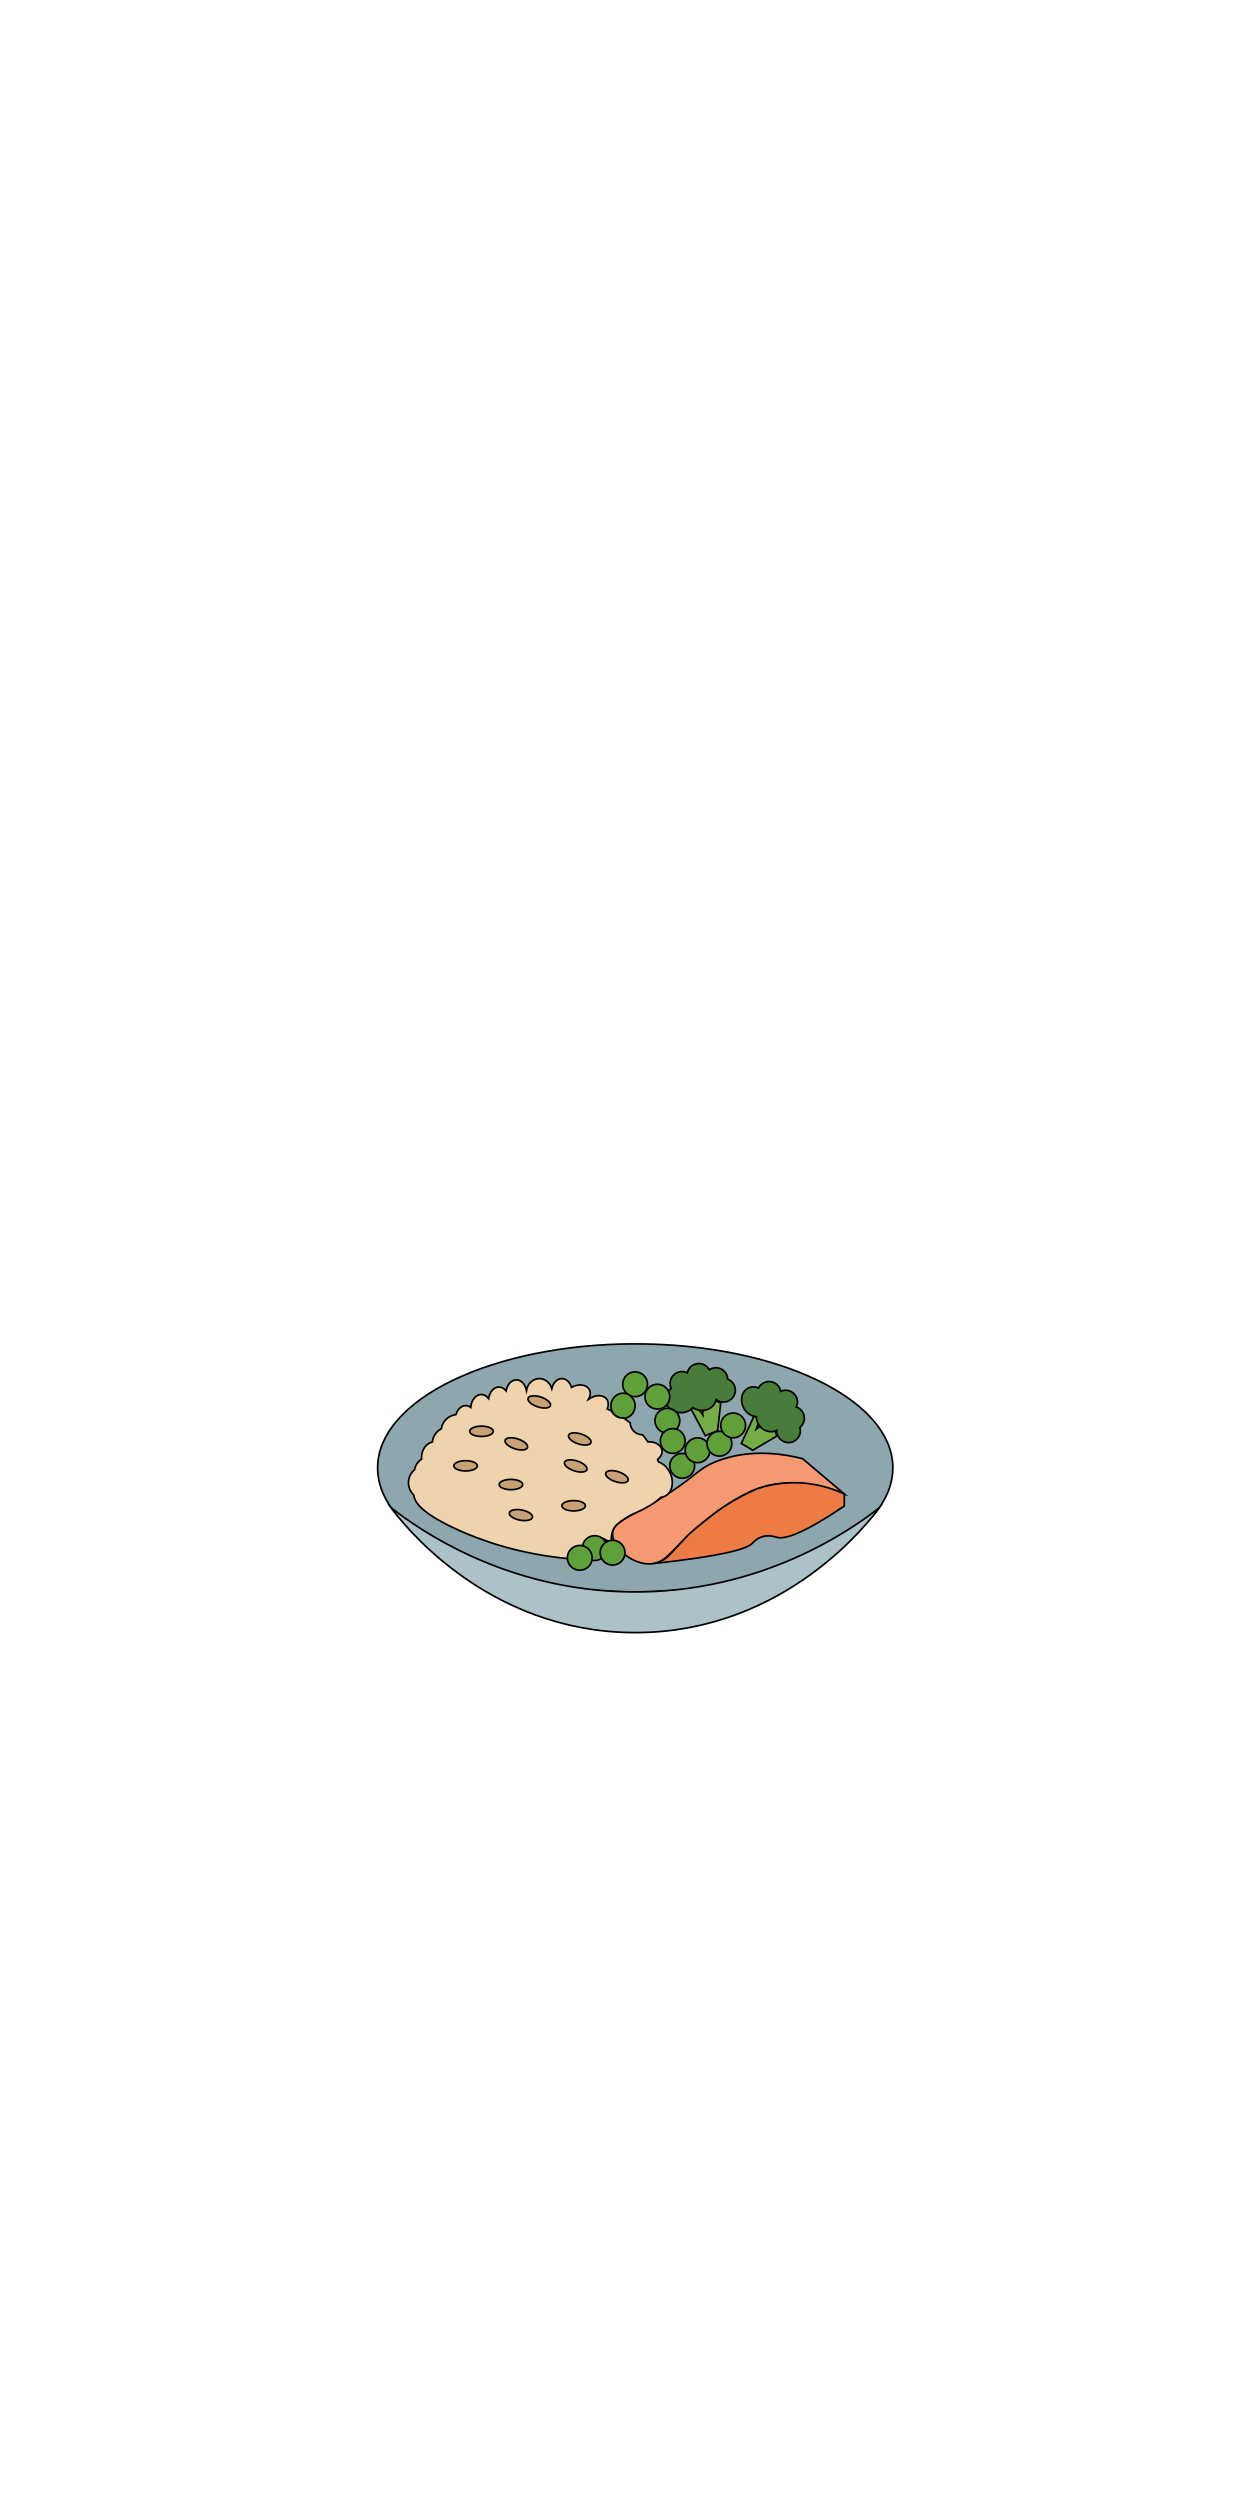
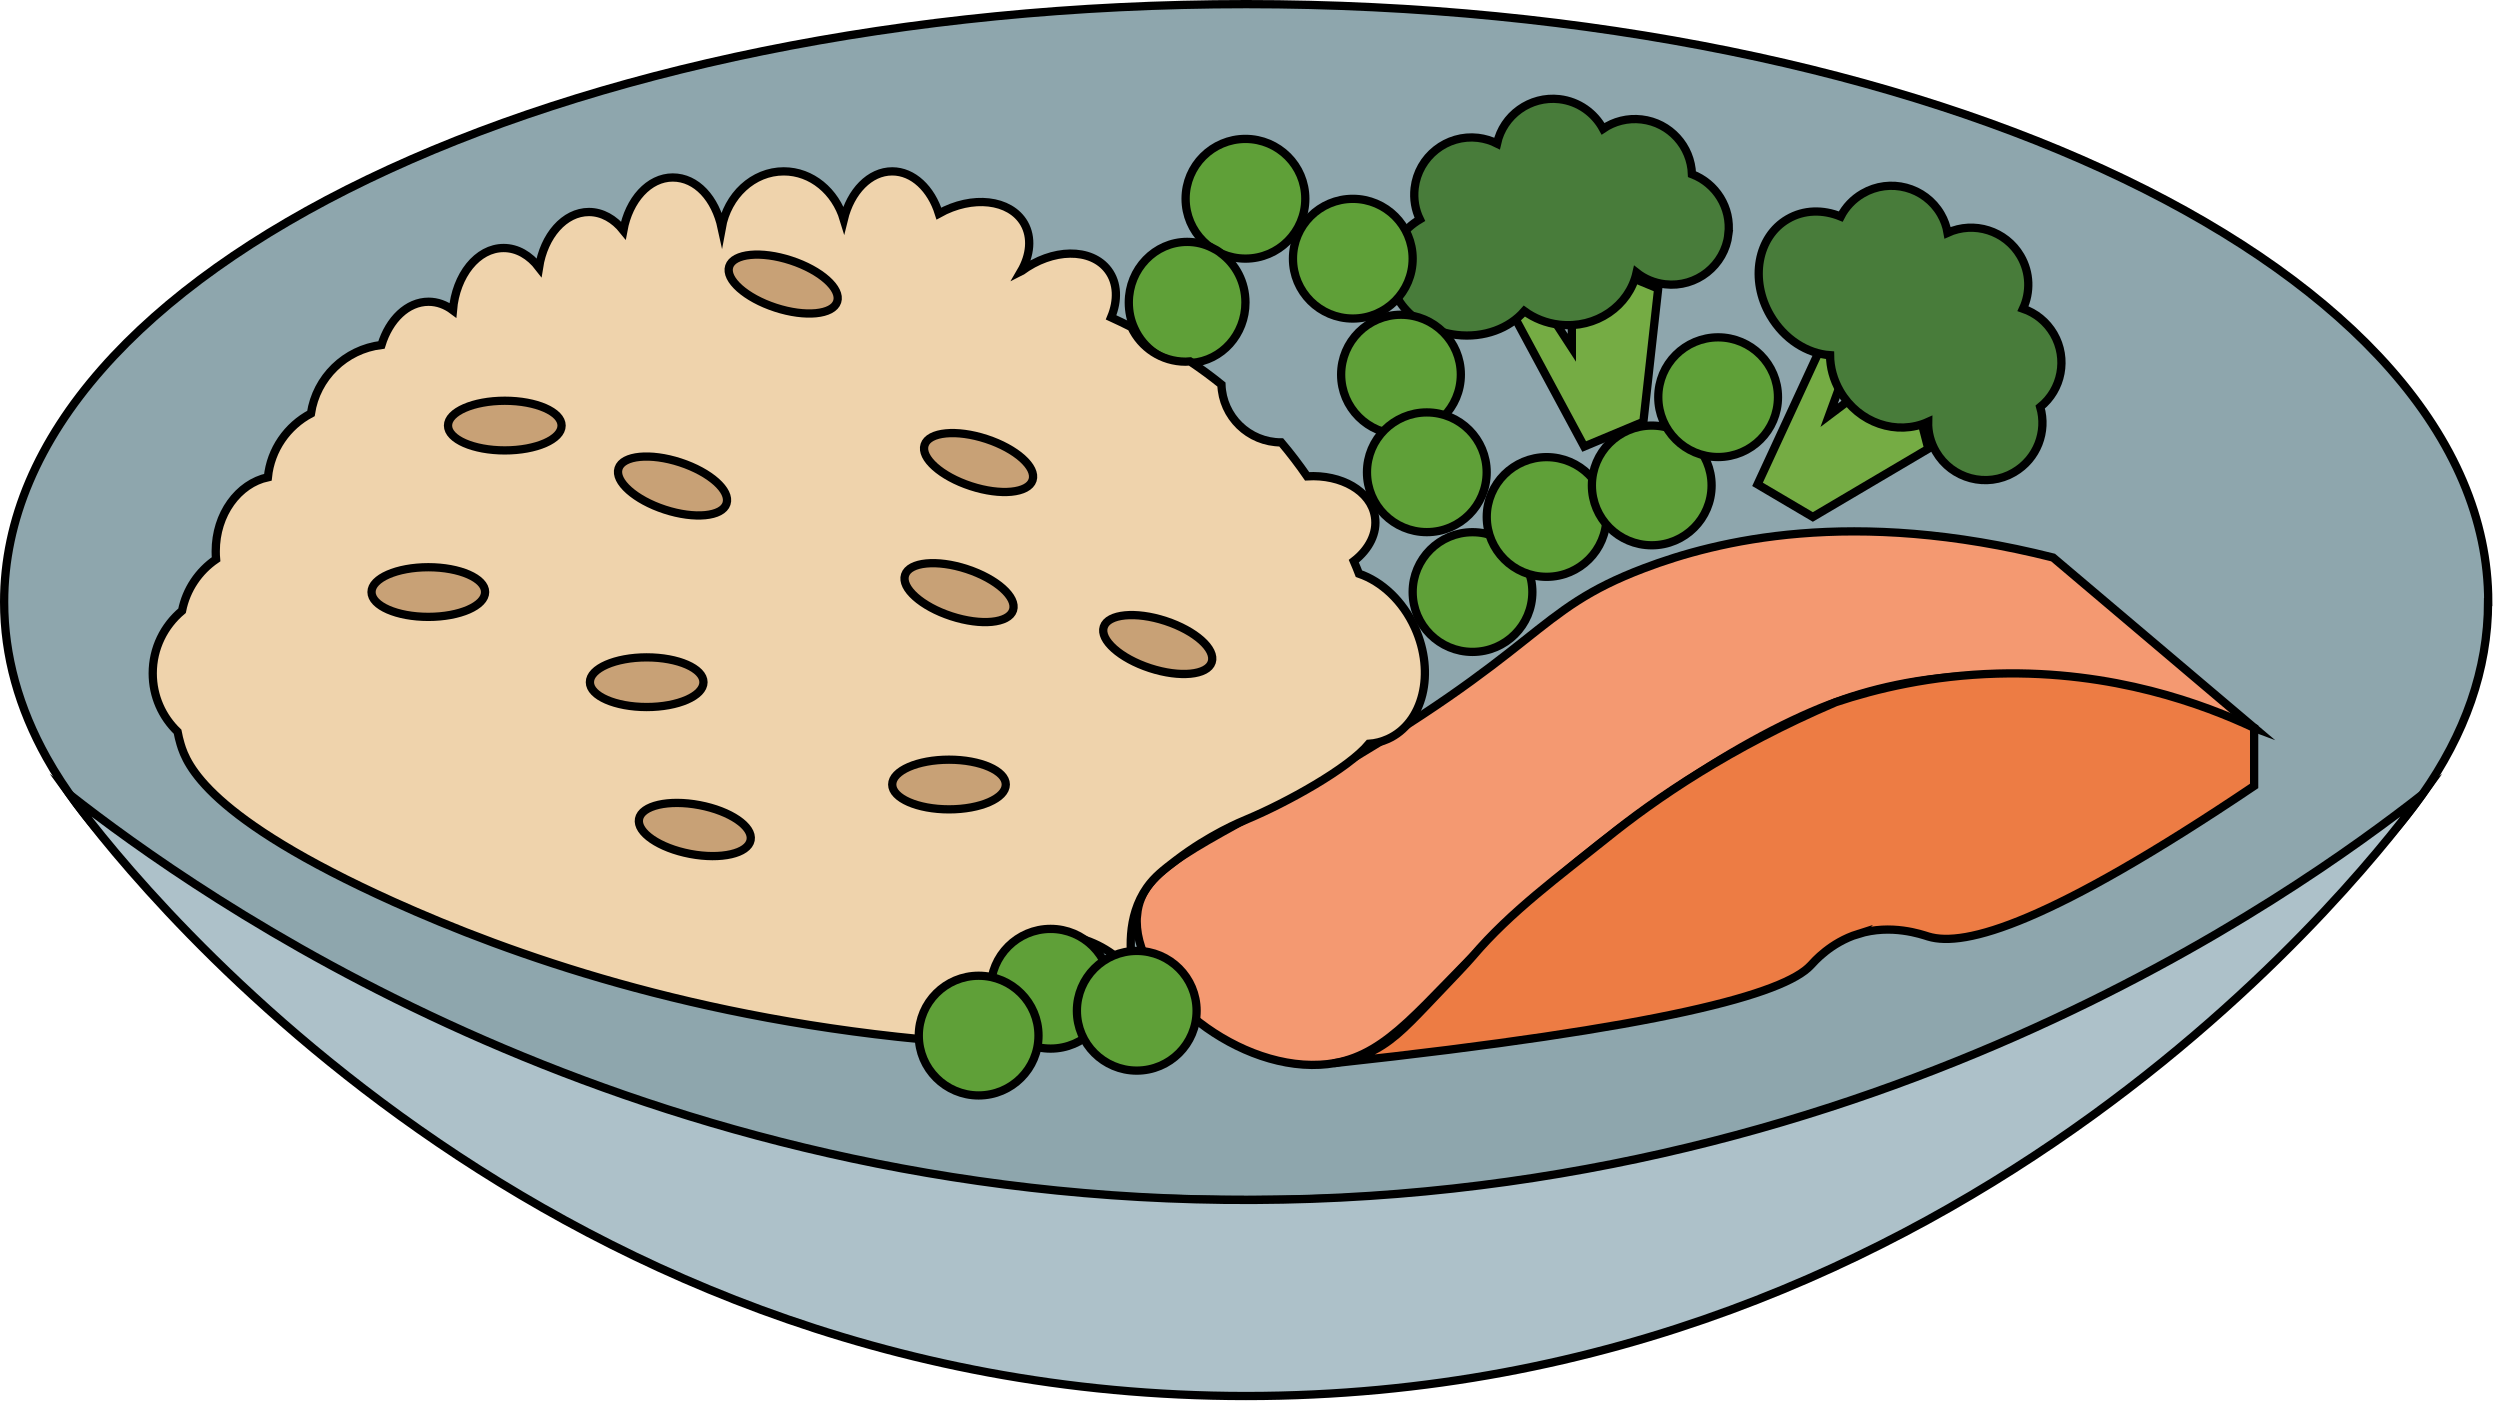
- <svg xmlns="http://www.w3.org/2000/svg" id="Calque_6" data-name="Calque 6" viewBox="0 0 720 1456">
-   <defs>
-     <style>
-       .cls-1 {
-         fill: #75ac44;
-       }
- 
-       .cls-1, .cls-2, .cls-3, .cls-4, .cls-5, .cls-6, .cls-7, .cls-8, .cls-9, .cls-10 {
-         stroke: #000;
-         stroke-miterlimit: 10;
-       }
- 
-       .cls-2 {
-         fill: none;
-       }
- 
-       .cls-3 {
-         fill: #5fa038;
-       }
- 
-       .cls-4 {
-         fill: #f49971;
-       }
- 
-       .cls-5 {
-         fill: #efd3ac;
-       }
- 
-       .cls-6 {
-         fill: #ed7c44;
-       }
- 
-       .cls-7 {
-         fill: #8ea6ad;
-       }
- 
-       .cls-8 {
-         fill: #c8a176;
-       }
- 
-       .cls-9 {
-         fill: #487c3a;
-       }
- 
-       .cls-10 {
-         fill: #adc1c9;
-       }
-     </style>
-   </defs>
-   <path class="cls-3" d="M381.44,828.4c0,3.99-3.24,7.23-7.23,7.23s-7.1-3.11-7.22-6.99c-.01-.08-.01-.16-.01-.24,0-4,3.23-7.23,7.23-7.23s7.23,3.23,7.23,7.23Z" />
-   <path class="cls-7" d="M519.99,854.9c0,8.15-2.81,15.99-7.98,23.31-20.14,28.45-76.13,48.92-142.05,48.92-69.34,0-127.7-22.64-144.89-53.41-3.35-6-5.14-12.31-5.14-18.82,0-39.89,67.17-72.22,150.04-72.22s150.04,32.34,150.04,72.22Z" />
-   <path class="cls-10" d="M369.96,950.83c87.8,0,137.26-65.98,142.05-72.62-15.07,11.75-67.71,49.81-144.74,48.92-73.72-.86-123.92-36.87-139.37-48.92,4.8,6.64,54.25,72.62,142.05,72.62Z" />
-   <g>
-     <polygon class="cls-1" points="402.45 820.62 410.8 836.12 417.96 833.14 419.75 817.04 414.68 814.95 409.31 817.64 409.31 824.19 405.43 818.23 402.45 820.62" />
-     <path class="cls-9" d="M428.23,810.48c-.45,3.78-3.88,6.49-7.66,6.05-1.3-.15-2.48-.65-3.44-1.41-.9,4.04-4.91,6.81-9.35,6.29-1.59-.19-3.02-.77-4.21-1.64-1.81,2.09-4.88,3.27-8.18,2.88-4.94-.58-8.54-4.46-8.04-8.67.26-2.24,1.63-4.12,3.6-5.29-.55-1.13-.79-2.44-.63-3.79.45-3.79,3.88-6.5,7.66-6.06.82.1,1.6.34,2.29.69.75-3.42,3.99-5.77,7.54-5.36,2.32.27,4.23,1.67,5.27,3.58,1.32-.9,2.96-1.33,4.66-1.13,3.43.4,5.97,3.26,6.08,6.61,2.89,1.1,4.78,4.05,4.4,7.25Z" />
-   </g>
-   <polygon class="cls-1" points="439.14 824.71 431.75 840.7 438.43 844.63 452.38 836.39 451 831.09 445.64 828.41 440.39 832.35 442.83 825.67 439.14 824.71" />
-   <path class="cls-9" d="M462.72,839.24c-3.29,1.92-7.52.8-9.43-2.5-.66-1.13-.97-2.38-.94-3.6-3.77,1.71-8.4.16-10.64-3.7-.8-1.38-1.2-2.88-1.21-4.35-2.76-.19-5.54-1.93-7.22-4.81-2.5-4.3-1.56-9.5,2.11-11.64,1.95-1.14,4.27-1.17,6.4-.3.57-1.12,1.48-2.1,2.65-2.78,3.3-1.92,7.53-.8,9.44,2.49.42.72.69,1.48.82,2.25,3.18-1.45,7.01-.27,8.81,2.81,1.18,2.02,1.21,4.39.3,6.36,1.52.52,2.84,1.56,3.71,3.05,1.73,2.98.98,6.73-1.63,8.83.86,2.97-.37,6.25-3.16,7.88Z" />
-   <circle class="cls-3" cx="369.89" cy="806.2" r="7.23" />
-   <path class="cls-3" d="M369.89,818.73c0,3.87-2.87,7.03-6.51,7.3-.18.02-.35.03-.53.03-2.82,0-5.26-1.72-6.38-4.22-.44-.94-.67-1.99-.67-3.11,0-4.04,3.16-7.32,7.05-7.32,1.07,0,2.09.25,3,.71.36.17.72.37,1.04.63,0,.01,0,.02.02.02,1.8,1.32,2.98,3.49,2.98,5.96Z" />
-   <circle class="cls-3" cx="382.85" cy="813.43" r="7.23" />
-   <circle class="cls-3" cx="388.67" cy="827.44" r="7.23" />
-   <circle class="cls-3" cx="391.8" cy="839.24" r="7.23" />
-   <circle class="cls-3" cx="397.32" cy="853.7" r="7.23" />
-   <circle class="cls-3" cx="406.26" cy="844.63" r="7.23" />
-   <circle class="cls-3" cx="418.97" cy="840.83" r="7.23" />
-   <path class="cls-3" d="M434.21,830.16c0,3.99-3.24,7.23-7.23,7.23s-7.23-3.24-7.23-7.23c0-3.99,3.24-7.23,7.23-7.23s7.23,3.24,7.23,7.23Z" />
-   <path class="cls-4" d="M356.79,892.7c.54-5.72,7.09-7.97,21.66-16.33,27.73-15.91,25.99-20.38,39.59-25.54,8.69-3.3,25.09-7.43,49.4-1.29,0,0,24.3,20.57,24.3,20.57h0c-25.8-9.75-42.37-6.24-51.28-2.83-11.67,4.46-27.57,15.38-40.48,27.83-8.83,8.52-12.68,14.31-19.31,15.5-.57.1-1.16.17-1.78.2-10.75.58-22.89-9.88-22.11-18.11Z" />
-   <path class="cls-6" d="M443.89,895c-3.34,1.05-5.32,3.36-5.72,3.79-3.2,3.46-17.78,7.5-57.5,11.81-.2.02,1.41-.04,3.88-1.14,2.74-1.22,4.47-2.96,7.25-5.87,3.22-3.37,4.83-5.06,5.5-5.85,4.62-5.46,10.6-9.8,16.18-14.29,5.94-4.79,14.9-10.97,27.69-16.44,4.88-1.63,11.55-3.24,19.55-3.46,14.03-.38,24.98,3.73,31.01,6.56v7.01c-24.66,16.61-34.95,19.54-39.37,18.19-.79-.24-4.46-1.56-8.48-.3Z" />
-   <path class="cls-2" d="M381.27,851.04c-.94.47-2.01.81-3.16,1-.31.05-.62.09-.93.11.3-.2.61-.37.94-.52,1-.45,2.07-.64,3.15-.59Z" />
-   <path class="cls-5" d="M387.09,871.46c-.74.33-1.5.53-2.29.58-2.46,2.99-9.98,7.13-14.69,9.1-.77.32-4.51,1.85-8.59,4.96-1.56,1.19-2.6,2-3.52,3.29-2.5,3.55-2.09,7.98-1.6,10.46-4.12-4.97-10.32-5.79-13.58-3.21-2.79,2.21-2.7,6.35-2.67,7.01-12.53,2.09-6.76,4.32-6.76,4.32-30.17-2.54-52.43-10.55-66.38-16.83-22.45-10.12-25.02-16.55-25.76-19.07-.14-.49-.27-.99-.36-1.49-1.85-1.78-3-4.28-3-7.05,0-3.04,1.38-5.75,3.54-7.56.51-2.58,2.02-4.79,4.11-6.22-.03-.32-.04-.64-.04-.97,0-4.47,2.72-8.17,6.3-8.94.34-3.35,2.36-6.2,5.2-7.7.65-4.34,4.14-7.75,8.52-8.28.94-3.07,3.13-5.22,5.69-5.22,1.06,0,2.06.37,2.94,1.03.36-4.23,2.96-7.52,6.13-7.52,1.65,0,3.15.89,4.27,2.35.6-3.83,3.07-6.7,6.03-6.7,1.6,0,3.06.84,4.16,2.22.67-3.68,3.09-6.39,5.97-6.39s5.15,2.56,5.91,6.08c.7-3.89,3.79-6.82,7.5-6.82,3.37,0,6.23,2.43,7.25,5.8.82-3.37,3.13-5.8,5.85-5.8,2.53,0,4.7,2.1,5.64,5.1,4.03-2.25,8.6-1.73,10.29,1.18.98,1.71.76,3.86-.39,5.83,0,0,.02-.01.03-.02,3.77-2.82,8.48-2.88,10.52-.14,1.15,1.54,1.2,3.65.35,5.69.83.38,1.64.77,2.45,1.18,1.15,2.47,3.65,4.17,6.55,4.17.18,0,.36-.01.54-.03,1.31.88,2.58,1.81,3.79,2.79.12,3.88,3.3,6.99,7.22,6.99,1.11,1.31,2.15,2.68,3.13,4.1,4.15-.25,7.7,1.78,8.19,4.86.32,1.98-.7,3.96-2.55,5.39.22.51.43,1.01.62,1.51,2.73.93,5.29,3.27,6.77,6.55,2.47,5.48,1,11.49-3.28,13.42Z" />
-   <ellipse class="cls-8" cx="314.06" cy="816.43" rx="3" ry="6.86" transform="translate(-559.53 861.51) rotate(-71.91)" />
-   <ellipse class="cls-8" cx="337.66" cy="837.98" rx="3" ry="6.86" transform="translate(-563.75 898.81) rotate(-71.91)" />
-   <ellipse class="cls-8" cx="359.3" cy="859.97" rx="3" ry="6.86" transform="translate(-569.72 934.55) rotate(-71.91)" />
-   <ellipse class="cls-8" cx="335.3" cy="853.7" rx="3" ry="6.86" transform="translate(-580.31 907.41) rotate(-71.91)" />
-   <ellipse class="cls-8" cx="300.68" cy="840.83" rx="3" ry="6.86" transform="translate(-591.94 865.63) rotate(-71.91)" />
-   <path class="cls-8" d="M273.55,833.59c0-1.66,3.07-3,6.86-3,3.79,0,6.86,1.34,6.86,3,0,1.66-3.07,3-6.86,3-3.79,0-6.86-1.34-6.86-3Z" />
-   <path class="cls-8" d="M290.7,864.6c0-1.66,3.07-3,6.86-3,3.79,0,6.86,1.34,6.86,3,0,1.66-3.07,3-6.86,3-3.79,0-6.86-1.34-6.86-3Z" />
-   <path class="cls-8" d="M264.31,853.7c0-1.66,3.07-3,6.86-3,3.79,0,6.86,1.34,6.86,3,0,1.66-3.07,3-6.86,3-3.79,0-6.86-1.34-6.86-3Z" />
-   <path class="cls-8" d="M327.22,876.96c0-1.66,3.07-3,6.86-3,3.79,0,6.86,1.34,6.86,3,0,1.66-3.07,3-6.86,3-3.79,0-6.86-1.34-6.86-3Z" />
-   <ellipse class="cls-8" cx="303.37" cy="882.32" rx="3" ry="6.86" transform="translate(-620 1016.18) rotate(-79.27)" />
-   <circle class="cls-3" cx="346.35" cy="901.62" r="7.23" />
-   <circle class="cls-3" cx="356.76" cy="904.28" r="7.23" />
-   <circle class="cls-3" cx="337.66" cy="907.28" r="7.23" />
+ <svg xmlns="http://www.w3.org/2000/svg" width="302" height="170" viewBox="0 0 302 170" fill="none">
+   <path d="M162 46.21C162 50.2 158.76 53.44 154.77 53.44C150.78 53.44 147.67 50.33 147.55 46.45C147.54 46.37 147.54 46.29 147.54 46.21C147.54 42.21 150.77 38.98 154.77 38.98C158.77 38.98 162 42.21 162 46.21Z" fill="#5FA038" stroke="black" stroke-miterlimit="10" />
+   <path d="M300.56 72.72C300.56 80.87 297.75 88.71 292.58 96.03C272.44 124.48 216.45 144.95 150.53 144.95C81.19 144.95 22.83 122.31 5.64 91.54C2.29 85.54 0.5 79.23 0.5 72.72C0.5 32.83 67.67 0.5 150.54 0.5C233.41 0.5 300.58 32.84 300.58 72.72H300.56Z" fill="#8EA6AD" stroke="black" stroke-miterlimit="10" />
+   <path d="M150.52 168.64C238.32 168.64 287.78 102.66 292.57 96.02C277.5 107.77 224.86 145.83 147.83 144.94C74.11 144.08 23.91 108.07 8.46 96.02C13.26 102.66 62.71 168.64 150.51 168.64H150.52Z" fill="#ADC1C9" stroke="black" stroke-miterlimit="10" />
+   <path d="M183.021 38.43L191.371 53.94L198.521 50.95L200.31 34.86L195.241 32.77L189.88 35.45V42.01L186 36.05L183.021 38.43Z" fill="#75AC44" stroke="black" stroke-miterlimit="10" />
+   <path d="M208.8 28.29C208.35 32.07 204.92 34.78 201.14 34.34C199.84 34.19 198.66 33.69 197.7 32.93C196.8 36.97 192.79 39.74 188.35 39.22C186.76 39.03 185.33 38.45 184.14 37.58C182.33 39.67 179.26 40.85 175.96 40.46C171.02 39.88 167.42 36 167.92 31.79C168.18 29.55 169.55 27.67 171.52 26.5C170.97 25.37 170.73 24.06 170.89 22.71C171.34 18.92 174.77 16.21 178.55 16.65C179.37 16.75 180.15 16.99 180.84 17.34C181.59 13.92 184.83 11.57 188.38 11.98C190.7 12.25 192.61 13.65 193.65 15.56C194.97 14.66 196.61 14.23 198.31 14.43C201.74 14.83 204.28 17.69 204.39 21.04C207.28 22.14 209.17 25.09 208.79 28.29H208.8Z" fill="#487C3A" stroke="black" stroke-miterlimit="10" />
+   <path d="M219.701 42.53L212.311 58.51L218.991 62.45L232.941 54.21L231.571 48.9L226.201 46.22L220.961 50.16L223.401 43.48L219.701 42.53Z" fill="#75AC44" stroke="black" stroke-miterlimit="10" />
+   <path d="M243.29 57.06C240 58.98 235.77 57.86 233.86 54.56C233.2 53.43 232.89 52.18 232.92 50.96C229.15 52.67 224.52 51.12 222.28 47.26C221.48 45.88 221.08 44.38 221.07 42.91C218.31 42.72 215.53 40.98 213.85 38.1C211.35 33.8 212.29 28.6 215.96 26.46C217.91 25.32 220.23 25.29 222.36 26.16C222.93 25.04 223.84 24.06 225.01 23.38C228.31 21.46 232.54 22.58 234.45 25.87C234.87 26.59 235.14 27.35 235.27 28.12C238.45 26.67 242.28 27.85 244.08 30.93C245.26 32.95 245.29 35.32 244.38 37.29C245.9 37.81 247.22 38.85 248.09 40.34C249.82 43.32 249.07 47.07 246.46 49.17C247.32 52.14 246.09 55.42 243.3 57.05L243.29 57.06Z" fill="#487C3A" stroke="black" stroke-miterlimit="10" />
+   <path d="M150.451 31.24C154.444 31.24 157.681 28.003 157.681 24.01C157.681 20.017 154.444 16.78 150.451 16.78C146.458 16.78 143.221 20.017 143.221 24.01C143.221 28.003 146.458 31.24 150.451 31.24Z" fill="#5FA038" stroke="black" stroke-miterlimit="10" />
+   <path d="M150.45 36.54C150.45 40.41 147.58 43.57 143.94 43.84C143.76 43.86 143.59 43.87 143.41 43.87C140.59 43.87 138.15 42.15 137.03 39.65C136.59 38.71 136.36 37.66 136.36 36.54C136.36 32.5 139.52 29.22 143.41 29.22C144.48 29.22 145.5 29.47 146.41 29.93C146.77 30.1 147.13 30.3 147.45 30.56C147.45 30.57 147.45 30.58 147.47 30.58C149.27 31.9 150.45 34.07 150.45 36.54Z" fill="#5FA038" stroke="black" stroke-miterlimit="10" />
+   <path d="M163.42 38.48C167.413 38.48 170.65 35.243 170.65 31.25C170.65 27.257 167.413 24.02 163.42 24.02C159.427 24.02 156.19 27.257 156.19 31.25C156.19 35.243 159.427 38.48 163.42 38.48Z" fill="#5FA038" stroke="black" stroke-miterlimit="10" />
+   <path d="M169.24 52.48C173.233 52.48 176.47 49.243 176.47 45.25C176.47 41.257 173.233 38.02 169.24 38.02C165.247 38.02 162.01 41.257 162.01 45.25C162.01 49.243 165.247 52.48 169.24 52.48Z" fill="#5FA038" stroke="black" stroke-miterlimit="10" />
+   <path d="M172.361 64.28C176.354 64.28 179.591 61.043 179.591 57.05C179.591 53.057 176.354 49.82 172.361 49.82C168.368 49.82 165.131 53.057 165.131 57.05C165.131 61.043 168.368 64.28 172.361 64.28Z" fill="#5FA038" stroke="black" stroke-miterlimit="10" />
+   <path d="M177.88 78.75C181.873 78.75 185.11 75.513 185.11 71.52C185.11 67.527 181.873 64.29 177.88 64.29C173.887 64.29 170.65 67.527 170.65 71.52C170.65 75.513 173.887 78.75 177.88 78.75Z" fill="#5FA038" stroke="black" stroke-miterlimit="10" />
+   <path d="M186.83 69.68C190.823 69.68 194.06 66.443 194.06 62.45C194.06 58.457 190.823 55.22 186.83 55.22C182.837 55.22 179.6 58.457 179.6 62.45C179.6 66.443 182.837 69.68 186.83 69.68Z" fill="#5FA038" stroke="black" stroke-miterlimit="10" />
+   <path d="M199.531 65.87C203.524 65.87 206.761 62.633 206.761 58.64C206.761 54.647 203.524 51.41 199.531 51.41C195.538 51.41 192.301 54.647 192.301 58.64C192.301 62.633 195.538 65.87 199.531 65.87Z" fill="#5FA038" stroke="black" stroke-miterlimit="10" />
+   <path d="M214.78 47.98C214.78 51.97 211.54 55.21 207.55 55.21C203.56 55.21 200.32 51.97 200.32 47.98C200.32 43.99 203.56 40.75 207.55 40.75C211.54 40.75 214.78 43.99 214.78 47.98Z" fill="#5FA038" stroke="black" stroke-miterlimit="10" />
+   <path d="M137.36 110.51C137.9 104.79 144.45 102.54 159.02 94.18C186.75 78.27 185.01 73.8 198.61 68.64C207.3 65.34 223.7 61.21 248.01 67.35L272.31 87.92C246.51 78.17 229.94 81.68 221.03 85.09C209.36 89.55 193.46 100.47 180.55 112.92C171.72 121.44 167.87 127.23 161.24 128.42C160.67 128.52 160.08 128.59 159.46 128.62C148.71 129.2 136.57 118.74 137.35 110.51H137.36Z" fill="#F49971" stroke="black" stroke-miterlimit="10" />
+   <path d="M224.46 112.82C221.12 113.87 219.14 116.18 218.74 116.61C215.54 120.07 200.96 124.11 161.24 128.42C161.04 128.44 162.65 128.38 165.12 127.28C167.86 126.06 169.59 124.32 172.37 121.41C175.59 118.04 177.2 116.35 177.87 115.56C182.49 110.1 188.47 105.76 194.05 101.27C199.99 96.48 208.95 90.3 221.74 84.83C226.62 83.2 233.29 81.59 241.29 81.37C255.32 80.99 266.27 85.1 272.3 87.93V94.94C247.64 111.55 237.35 114.48 232.93 113.13C232.14 112.89 228.47 111.57 224.45 112.83L224.46 112.82Z" fill="#ED7C44" stroke="black" stroke-miterlimit="10" />
+   <path d="M161.83 68.85C160.89 69.32 159.82 69.66 158.67 69.85C158.36 69.9 158.05 69.94 157.74 69.96C158.04 69.76 158.35 69.59 158.68 69.44C159.68 68.99 160.75 68.8 161.83 68.85Z" stroke="black" stroke-miterlimit="10" />
+   <path d="M167.65 89.27C166.91 89.6 166.15 89.8 165.36 89.85C162.9 92.84 155.38 96.98 150.67 98.95C149.9 99.27 146.16 100.8 142.08 103.91C140.52 105.1 139.48 105.91 138.56 107.2C136.06 110.75 136.47 115.18 136.96 117.66C132.84 112.69 126.64 111.87 123.38 114.45C120.59 116.66 120.68 120.8 120.71 121.46C108.18 123.55 113.95 125.78 113.95 125.78C83.78 123.24 61.52 115.23 47.57 108.95C25.12 98.83 22.55 92.4 21.81 89.88C21.67 89.39 21.54 88.89 21.45 88.39C19.6 86.61 18.45 84.11 18.45 81.34C18.45 78.3 19.83 75.59 21.99 73.78C22.5 71.2 24.01 68.99 26.1 67.56C26.07 67.24 26.06 66.92 26.06 66.59C26.06 62.12 28.78 58.42 32.36 57.65C32.7 54.3 34.72 51.45 37.56 49.95C38.21 45.61 41.7 42.2 46.08 41.67C47.02 38.6 49.21 36.45 51.77 36.45C52.83 36.45 53.83 36.82 54.71 37.48C55.07 33.25 57.67 29.96 60.84 29.96C62.49 29.96 63.99 30.85 65.11 32.31C65.71 28.48 68.18 25.61 71.14 25.61C72.74 25.61 74.2 26.45 75.3 27.83C75.97 24.15 78.39 21.44 81.27 21.44C84.15 21.44 86.42 24 87.18 27.52C87.88 23.63 90.97 20.7 94.68 20.7C98.05 20.7 100.91 23.13 101.93 26.5C102.75 23.13 105.06 20.7 107.78 20.7C110.31 20.7 112.48 22.8 113.42 25.8C117.45 23.55 122.02 24.07 123.71 26.98C124.69 28.69 124.47 30.84 123.32 32.81C123.32 32.81 123.34 32.8 123.35 32.79C127.12 29.97 131.83 29.91 133.87 32.65C135.02 34.19 135.07 36.3 134.22 38.34C135.05 38.72 135.86 39.11 136.67 39.52C137.82 41.99 140.32 43.69 143.22 43.69C143.4 43.69 143.58 43.68 143.76 43.66C145.07 44.54 146.34 45.47 147.55 46.45C147.67 50.33 150.85 53.44 154.77 53.44C155.88 54.75 156.92 56.12 157.9 57.54C162.05 57.29 165.6 59.32 166.09 62.4C166.41 64.38 165.39 66.36 163.54 67.79C163.76 68.3 163.97 68.8 164.16 69.3C166.89 70.23 169.45 72.57 170.93 75.85C173.4 81.33 171.93 87.34 167.65 89.27Z" fill="#EFD3AC" stroke="black" stroke-miterlimit="10" />
+   <path d="M101.131 36.445C101.645 34.87 99.143 32.639 95.541 31.463C91.94 30.286 88.603 30.61 88.089 32.184C87.574 33.759 90.077 35.99 93.678 37.166C97.279 38.343 100.616 38.02 101.131 36.445Z" fill="#C8A176" stroke="black" stroke-miterlimit="10" />
+   <path d="M124.733 58.006C125.248 56.431 122.745 54.2 119.144 53.024C115.542 51.847 112.206 52.17 111.691 53.745C111.177 55.32 113.679 57.551 117.281 58.727C120.882 59.904 124.219 59.581 124.733 58.006Z" fill="#C8A176" stroke="black" stroke-miterlimit="10" />
+   <path d="M146.376 79.99C146.89 78.416 144.388 76.185 140.786 75.009C137.185 73.832 133.848 74.155 133.334 75.73C132.819 77.305 135.322 79.536 138.923 80.712C142.525 81.889 145.861 81.566 146.376 79.99Z" fill="#C8A176" stroke="black" stroke-miterlimit="10" />
+   <path d="M122.374 73.721C122.888 72.145 120.386 69.915 116.784 68.739C113.183 67.562 109.846 67.885 109.332 69.46C108.817 71.035 111.32 73.266 114.921 74.442C118.523 75.618 121.859 75.296 122.374 73.721Z" fill="#C8A176" stroke="black" stroke-miterlimit="10" />
+   <path d="M87.762 60.84C88.277 59.265 85.774 57.035 82.173 55.858C78.572 54.682 75.235 55.005 74.721 56.58C74.206 58.155 76.709 60.385 80.31 61.562C83.911 62.738 87.248 62.415 87.762 60.84Z" fill="#C8A176" stroke="black" stroke-miterlimit="10" />
+   <path d="M54.12 51.41C54.12 49.75 57.19 48.41 60.98 48.41C64.77 48.41 67.84 49.75 67.84 51.41C67.84 53.07 64.77 54.41 60.98 54.41C57.19 54.41 54.12 53.07 54.12 51.41Z" fill="#C8A176" stroke="black" stroke-miterlimit="10" />
+   <path d="M71.26 82.41C71.26 80.75 74.33 79.41 78.12 79.41C81.91 79.41 84.98 80.75 84.98 82.41C84.98 84.07 81.91 85.41 78.12 85.41C74.33 85.41 71.26 84.07 71.26 82.41Z" fill="#C8A176" stroke="black" stroke-miterlimit="10" />
+   <path d="M44.881 71.52C44.881 69.86 47.951 68.52 51.741 68.52C55.531 68.52 58.601 69.86 58.601 71.52C58.601 73.18 55.531 74.52 51.741 74.52C47.951 74.52 44.881 73.18 44.881 71.52Z" fill="#C8A176" stroke="black" stroke-miterlimit="10" />
+   <path d="M107.78 94.77C107.78 93.11 110.85 91.77 114.64 91.77C118.43 91.77 121.5 93.11 121.5 94.77C121.5 96.43 118.43 97.77 114.64 97.77C110.85 97.77 107.78 96.43 107.78 94.77Z" fill="#C8A176" stroke="black" stroke-miterlimit="10" />
+   <path d="M90.675 101.482C90.984 99.855 88.216 97.963 84.494 97.258C80.771 96.552 77.504 97.3 77.195 98.928C76.887 100.556 79.654 102.447 83.377 103.153C87.099 103.858 90.367 103.11 90.675 101.482Z" fill="#C8A176" stroke="black" stroke-miterlimit="10" />
+   <path d="M126.91 126.67C130.903 126.67 134.14 123.433 134.14 119.44C134.14 115.447 130.903 112.21 126.91 112.21C122.917 112.21 119.68 115.447 119.68 119.44C119.68 123.433 122.917 126.67 126.91 126.67Z" fill="#5FA038" stroke="black" stroke-miterlimit="10" />
+   <path d="M137.32 129.33C141.313 129.33 144.55 126.093 144.55 122.1C144.55 118.107 141.313 114.87 137.32 114.87C133.327 114.87 130.09 118.107 130.09 122.1C130.09 126.093 133.327 129.33 137.32 129.33Z" fill="#5FA038" stroke="black" stroke-miterlimit="10" />
+   <path d="M118.22 132.33C122.213 132.33 125.45 129.093 125.45 125.1C125.45 121.107 122.213 117.87 118.22 117.87C114.227 117.87 110.99 121.107 110.99 125.1C110.99 129.093 114.227 132.33 118.22 132.33Z" fill="#5FA038" stroke="black" stroke-miterlimit="10" />
</svg>
